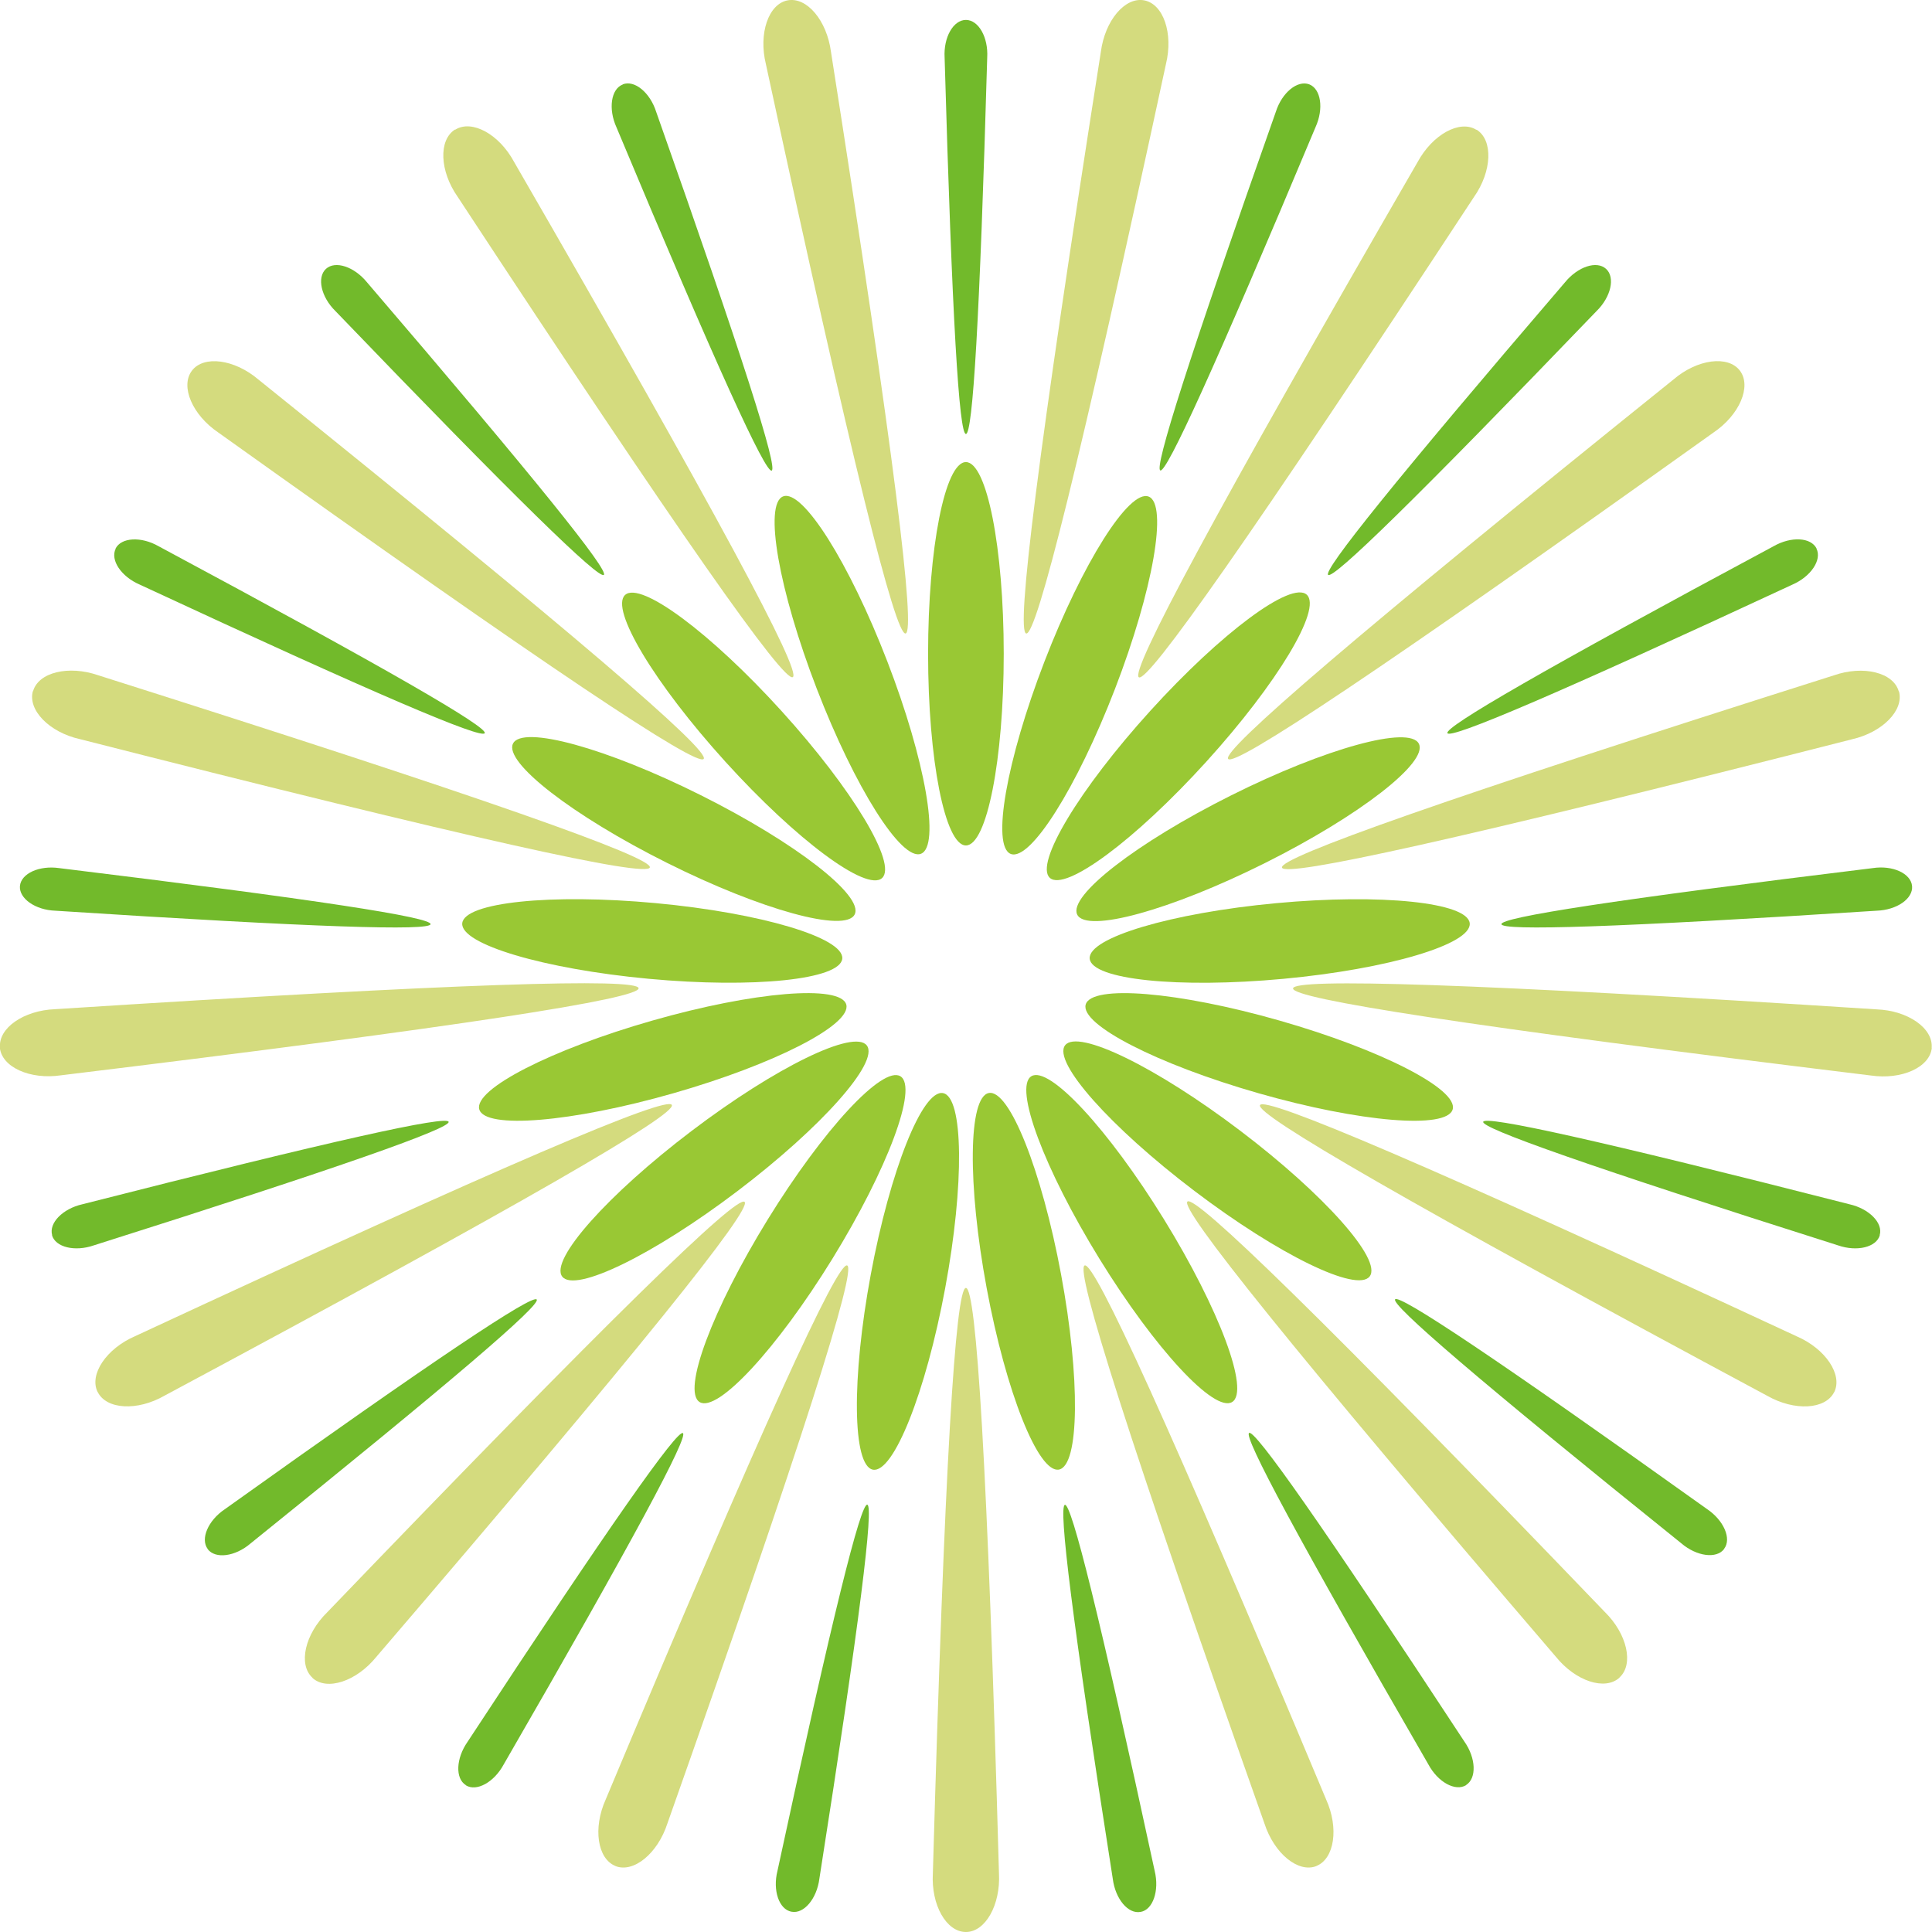
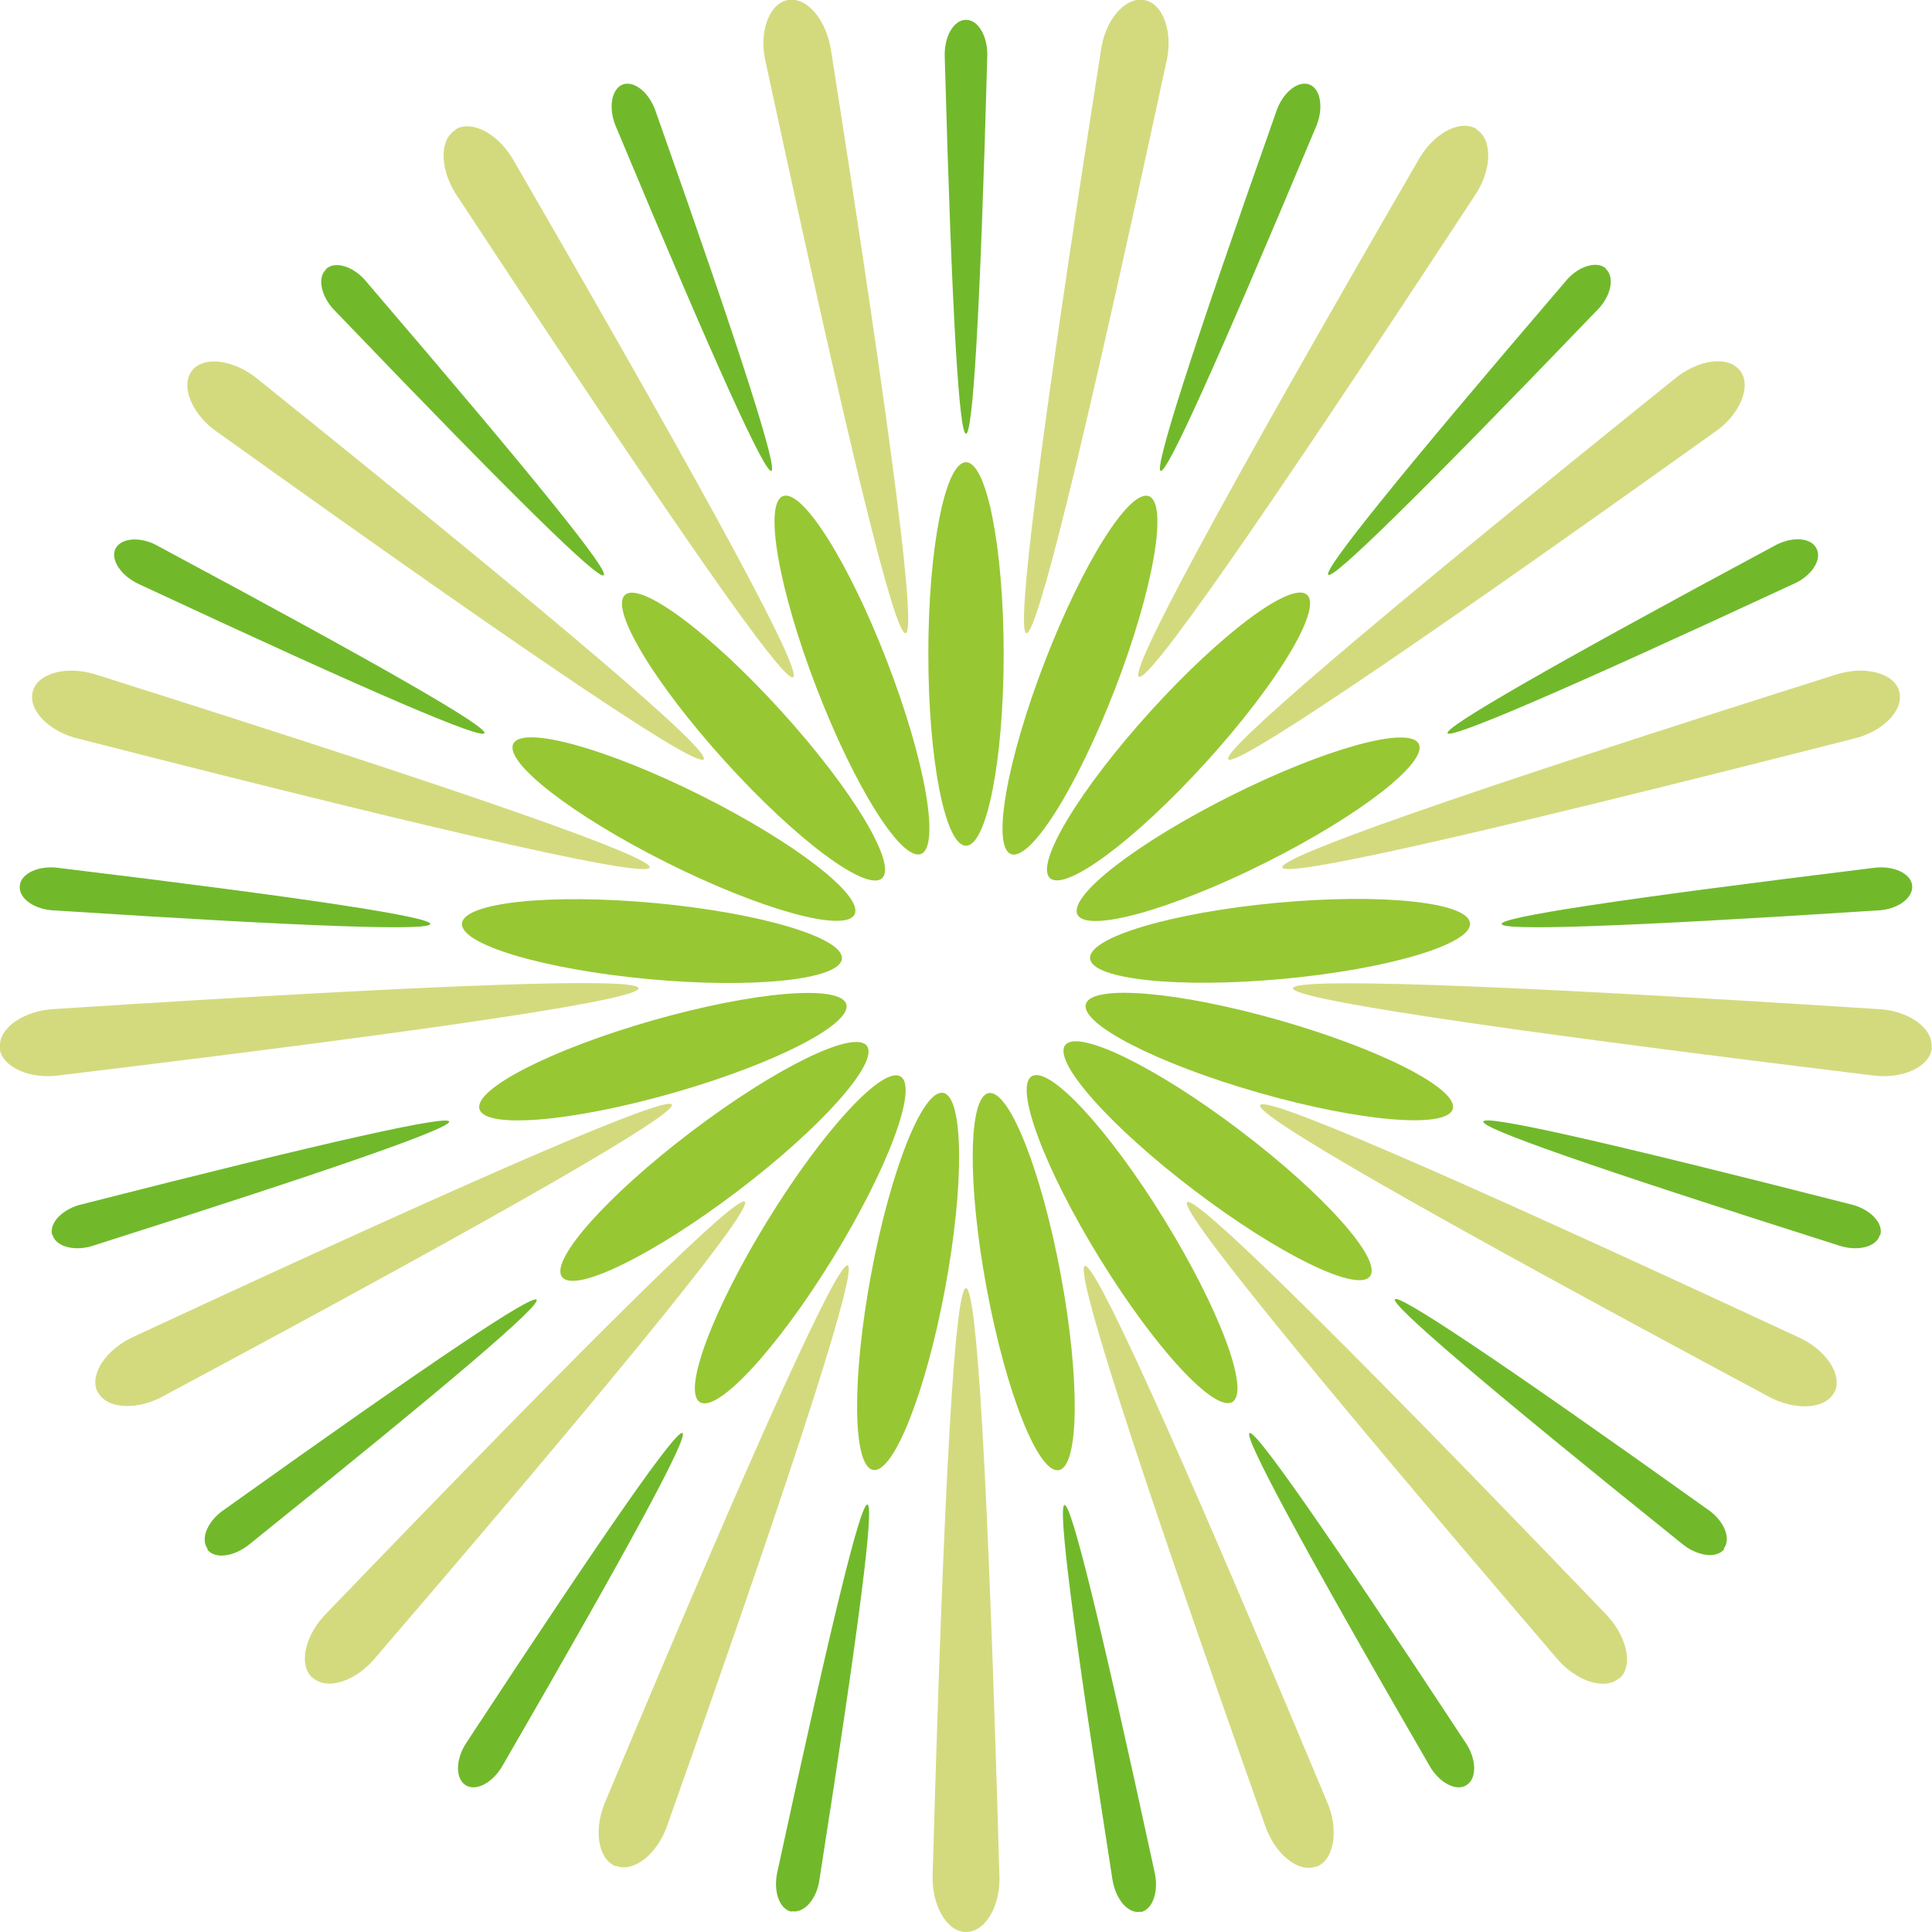
- <svg xmlns="http://www.w3.org/2000/svg" id="_图层_1" data-name="图层 1" viewBox="0 0 113.39 113.39">
-   <defs>
-     <style>
-       .cls-1 {
-         fill: #72ba2b;
-       }
- 
-       .cls-2 {
-         fill: #d4db7e;
-       }
- 
-       .cls-3 {
-         fill: #99c834;
-       }
-     </style>
-   </defs>
+ <svg xmlns="http://www.w3.org/2000/svg" id="a" data-name="图层 1" width="40" height="40" viewBox="0 0 40 40">
  <g>
-     <path class="cls-2" d="M56.69,113.39c-1.15,0-2.05-1.59-1.94-3.44.68-23.96,1.33-34.36,1.94-34.36s1.27,10.41,1.94,34.36c.1,1.85-.8,3.44-1.94,3.44Z" />
-     <path class="cls-2" d="M36.13,109.52c-1.07-.42-1.34-2.23-.58-3.91,9.25-22.09,13.6-31.56,14.17-31.34s-2.56,10.16-10.55,32.75c-.57,1.76-1.98,2.92-3.05,2.5Z" />
-     <path class="cls-2" d="M18.34,98.47c-.85-.78-.45-2.56.87-3.85,16.57-17.25,24.03-24.5,24.49-24.08s-6.05,8.55-21.62,26.71c-1.16,1.43-2.89,2-3.74,1.23Z" />
-     <path class="cls-2" d="M5.73,81.7c-.51-1.03.51-2.55,2.2-3.28,21.66-10.07,31.22-14.13,31.5-13.57s-8.71,5.78-29.77,17.06c-1.6.92-3.42.82-3.93-.22Z" />
-     <path class="cls-2" d="M0,61.49c-.11-1.15,1.39-2.19,3.23-2.26,23.82-1.53,34.2-1.84,34.25-1.23s-10.2,2.23-33.9,5.11c-1.82.27-3.48-.48-3.59-1.63Z" />
-     <path class="cls-2" d="M1.94,40.57c.31-1.11,2.08-1.54,3.82-.94,22.76,7.21,32.55,10.69,32.38,11.28-.17.6-10.31-1.63-33.45-7.53-1.8-.4-3.07-1.71-2.76-2.82Z" />
-     <path class="cls-2" d="M11.26,21.76c.69-.92,2.5-.68,3.9.51,18.63,14.98,26.51,21.77,26.14,22.27s-9.03-5.26-28.48-19.15c-1.53-1.03-2.25-2.71-1.56-3.63Z" />
-     <path class="cls-2" d="M26.72,7.61h0c.98-.61,2.58.27,3.45,1.89,11.98,20.73,16.89,29.92,16.36,30.24s-6.53-8.18-19.67-28.19c-1.06-1.51-1.13-3.34-.15-3.95Z" />
-     <path class="cls-2" d="M46.23.02h0c1.13-.21,2.3,1.19,2.54,3.02,3.72,23.67,4.98,34.02,4.38,34.14s-3.15-10-8.2-33.42c-.44-1.79.15-3.53,1.28-3.74Z" />
-     <path class="cls-2" d="M67.15.02h0c1.13.21,1.72,1.94,1.28,3.74-5.05,23.42-7.59,33.53-8.2,33.42-.61-.11.66-10.46,4.38-34.14.24-1.83,1.41-3.23,2.54-3.02Z" />
-     <path class="cls-2" d="M86.66,7.61c.98.61.91,2.44-.15,3.95-13.14,20.01-19.14,28.52-19.67,28.19s4.38-9.52,16.36-30.24c.88-1.62,2.48-2.5,3.45-1.89Z" />
-     <path class="cls-2" d="M102.12,21.76h0c.69.92-.03,2.6-1.56,3.63-19.45,13.89-28.11,19.65-28.48,19.15s7.51-7.29,26.14-22.27c1.4-1.2,3.21-1.43,3.9-.51Z" />
-     <path class="cls-2" d="M111.45,40.57c.31,1.11-.96,2.41-2.76,2.82-23.13,5.9-33.28,8.12-33.45,7.53s9.62-4.07,32.38-11.28c1.74-.61,3.51-.17,3.82.94Z" />
-     <path class="cls-2" d="M113.38,61.49h0c-.11,1.15-1.77,1.9-3.59,1.63-23.69-2.89-33.95-4.5-33.9-5.11s10.44-.31,34.25,1.23c1.84.07,3.33,1.11,3.23,2.26Z" />
-     <path class="cls-2" d="M107.65,81.7c-.51,1.03-2.33,1.13-3.93.22-21.05-11.29-30.04-16.51-29.77-17.06s9.84,3.5,31.5,13.57c1.69.73,2.71,2.25,2.2,3.28Z" />
-     <path class="cls-2" d="M95.05,98.46c-.85.78-2.58.21-3.74-1.23-15.57-18.16-22.07-26.29-21.62-26.71s7.92,6.83,24.49,24.08c1.32,1.29,1.72,3.08.87,3.85Z" />
-     <path class="cls-2" d="M77.26,109.52c-1.07.42-2.48-.74-3.05-2.5-7.99-22.59-11.13-32.52-10.55-32.75.58-.22,4.92,9.25,14.17,31.34.76,1.68.49,3.49-.58,3.91Z" />
+     <path d="M20,40c-.4,0-.72-.56-.69-1.21.24-8.45.47-12.12.69-12.12s.45,3.67.69,12.12c.04.65-.28,1.21-.69,1.21Z" fill="#d3da7e" />
+     <path d="M12.75,38.64c-.38-.15-.47-.79-.2-1.38,3.26-7.79,4.8-11.13,5-11.06s-.9,3.59-3.72,11.55c-.2.62-.7,1.03-1.08.88Z" fill="#d3da7e" />
+     <path d="M6.47,34.74c-.3-.27-.16-.9.31-1.36,5.85-6.08,8.48-8.64,8.64-8.5s-2.13,3.02-7.63,9.42c-.41.51-1.02.71-1.32.43Z" fill="#d3da7e" />
+     <path d="M2.02,28.82c-.18-.36.18-.9.78-1.16,7.64-3.55,11.02-4.98,11.11-4.79s-3.07,2.04-10.5,6.02c-.56.32-1.21.29-1.39-.08Z" fill="#d3da7e" />
+     <path d="M0,21.69c-.04-.4.49-.77,1.14-.8,8.4-.54,12.06-.65,12.08-.43s-3.6.79-11.96,1.8c-.64.1-1.23-.17-1.27-.57Z" fill="#d3da7e" />
+     <path d="M.68,14.31c.11-.39.74-.54,1.35-.33,8.03,2.54,11.48,3.77,11.42,3.98s-3.64-.57-11.8-2.66c-.63-.14-1.08-.6-.97-.99Z" fill="#d3da7e" />
+     <path d="M3.97,7.68c.24-.32.88-.24,1.38.18,6.57,5.28,9.35,7.68,9.22,7.86s-3.19-1.85-10.05-6.76c-.54-.36-.79-.96-.55-1.28Z" fill="#d3da7e" />
+     <path d="M9.43,2.68h0c.34-.21.91.1,1.22.67,4.23,7.31,5.96,10.55,5.77,10.67s-2.3-2.89-6.94-9.94c-.37-.53-.4-1.18-.05-1.39Z" fill="#d3da7e" />
+     <path d="M16.31,0h0c.4-.07.81.42.9,1.07,1.31,8.35,1.76,12,1.54,12.04s-1.11-3.53-2.89-11.79c-.16-.63.05-1.24.45-1.32Z" fill="#d3da7e" />
+     <path d="M23.69,0h0c.4.07.61.69.45,1.32-1.78,8.26-2.68,11.83-2.89,11.79s.23-3.69,1.54-12.04c.08-.65.5-1.14.9-1.07Z" fill="#d3da7e" />
+     <path d="M30.57,2.68c.34.21.32.86-.05,1.39-4.63,7.06-6.75,10.06-6.94,9.94s1.54-3.36,5.77-10.67c.31-.57.87-.88,1.22-.67Z" fill="#d3da7e" />
+     <path d="M36.03,7.68h0c.24.32-.01.92-.55,1.28-6.86,4.9-9.92,6.93-10.05,6.76s2.65-2.57,9.22-7.86c.5-.42,1.13-.51,1.38-.18Z" fill="#d3da7e" />
+     <path d="M39.32,14.31c.11.39-.34.85-.97.99-8.16,2.08-11.74,2.87-11.8,2.66s3.39-1.44,11.42-3.98c.61-.21,1.24-.06,1.35.33Z" fill="#d3da7e" />
+     <path d="M40,21.69h0c-.04.4-.62.67-1.27.57-8.36-1.02-11.98-1.59-11.96-1.8s3.68-.11,12.08.43c.65.02,1.18.39,1.14.8Z" fill="#d3da7e" />
+     <path d="M37.98,28.82c-.18.36-.82.4-1.39.08-7.43-3.98-10.6-5.82-10.5-6.02s3.47,1.24,11.11,4.79c.6.26.96.79.78,1.16Z" fill="#d3da7e" />
+     <path d="M33.53,34.74c-.3.27-.91.07-1.32-.43-5.49-6.41-7.79-9.28-7.63-9.42s2.79,2.41,8.64,8.5c.46.46.61,1.09.31,1.36Z" fill="#d3da7e" />
+     <path d="M27.26,38.64c-.38.15-.88-.26-1.08-.88-2.82-7.97-3.92-11.47-3.72-11.55s1.74,3.26,5,11.06c.27.59.17,1.23-.2,1.38Z" fill="#d3da7e" />
  </g>
  <g>
-     <path class="cls-1" d="M56.69,1.17c.74,0,1.32,1.02,1.25,2.21-.44,15.4-.85,22.09-1.25,22.09s-.81-6.69-1.25-22.09c-.07-1.19.51-2.21,1.25-2.21Z" />
-     <path class="cls-1" d="M76.84,4.95c.69.27.86,1.43.37,2.51-5.95,14.2-8.74,20.29-9.11,20.15s1.65-6.53,6.78-21.05c.36-1.13,1.27-1.87,1.96-1.61Z" />
-     <path class="cls-1" d="M94.26,15.78c.55.5.29,1.65-.56,2.48-10.66,11.09-15.45,15.75-15.75,15.48s3.89-5.5,13.9-17.17c.75-.92,1.86-1.29,2.41-.79Z" />
-     <path class="cls-1" d="M106.61,32.2c.33.66-.33,1.64-1.41,2.11-13.92,6.47-20.07,9.08-20.25,8.72s5.6-3.71,19.14-10.97c1.03-.59,2.2-.53,2.53.14Z" />
-     <path class="cls-1" d="M112.22,52c.07.74-.89,1.41-2.08,1.45-15.31.99-21.99,1.19-22.02.79s6.56-1.43,21.79-3.29c1.17-.18,2.24.31,2.31,1.05Z" />
-     <path class="cls-1" d="M110.33,72.49c-.2.71-1.34.99-2.46.6-14.63-4.64-20.93-6.87-20.82-7.25s6.63,1.04,21.5,4.84c1.15.26,1.98,1.1,1.77,1.81Z" />
-     <path class="cls-1" d="M101.19,90.91c-.44.59-1.61.44-2.51-.33-11.98-9.63-17.04-14-16.8-14.32s5.81,3.38,18.31,12.31c.98.66,1.45,1.74,1,2.33Z" />
-     <path class="cls-1" d="M86.05,104.77c-.63.39-1.66-.17-2.22-1.22-7.7-13.33-10.86-19.24-10.52-19.45s4.2,5.26,12.64,18.12c.68.97.72,2.15.1,2.54Z" />
-     <path class="cls-1" d="M66.94,112.21c-.73.14-1.48-.76-1.63-1.94-2.39-15.22-3.2-21.87-2.81-21.95.39-.07,2.02,6.43,5.27,21.49.28,1.15-.1,2.27-.82,2.4Z" />
-     <path class="cls-1" d="M46.45,112.2c-.73-.14-1.11-1.25-.82-2.4,3.25-15.06,4.88-21.56,5.27-21.49s-.42,6.73-2.81,21.95c-.15,1.18-.91,2.08-1.63,1.94Z" />
-     <path class="cls-1" d="M27.34,104.77c-.63-.39-.58-1.57.1-2.54,8.44-12.87,12.31-18.33,12.64-18.12s-2.82,6.12-10.52,19.45c-.56,1.04-1.59,1.61-2.22,1.22Z" />
-     <path class="cls-1" d="M12.19,90.91c-.44-.59.02-1.67,1-2.33,12.5-8.93,18.07-12.63,18.31-12.31.24.32-4.83,4.68-16.8,14.32-.9.77-2.06.92-2.51.33Z" />
-     <path class="cls-1" d="M3.06,72.49c-.2-.71.62-1.55,1.77-1.81,14.87-3.79,21.39-5.22,21.5-4.84.11.38-6.19,2.62-20.82,7.25-1.12.39-2.26.11-2.46-.6Z" />
-     <path class="cls-1" d="M1.17,52c.07-.74,1.14-1.22,2.31-1.05,15.23,1.86,21.83,2.89,21.79,3.29s-6.71.2-22.02-.79c-1.18-.04-2.14-.72-2.08-1.45Z" />
-     <path class="cls-1" d="M6.78,32.2c.33-.66,1.5-.73,2.53-.14,13.54,7.26,19.31,10.61,19.14,10.97-.18.36-6.33-2.25-20.25-8.72-1.09-.47-1.74-1.44-1.41-2.11Z" />
-     <path class="cls-1" d="M19.13,15.78c.55-.5,1.66-.13,2.41.79,10.01,11.68,14.19,16.9,13.9,17.17s-5.09-4.39-15.75-15.48c-.85-.83-1.1-1.98-.56-2.48Z" />
-     <path class="cls-1" d="M36.55,4.95c.69-.27,1.6.48,1.96,1.61,5.13,14.52,7.15,20.91,6.78,21.06-.37.14-3.17-5.94-9.11-20.15-.49-1.08-.32-2.25.37-2.51Z" />
+     <path d="M20,.41c.26,0,.46.36.44.78-.15,5.43-.3,7.79-.44,7.79s-.29-2.36-.44-7.79c-.02-.42.18-.78.44-.78Z" fill="#71b92b" />
+     <path d="M27.11,1.75c.24.09.3.51.13.89-2.1,5.01-3.08,7.16-3.21,7.11s.58-2.31,2.39-7.43c.13-.4.45-.66.69-.57Z" fill="#71b92b" />
+     <path d="M33.25,5.57c.19.18.1.58-.2.87-3.76,3.91-5.45,5.56-5.55,5.46s1.37-1.94,4.9-6.06c.26-.33.66-.45.85-.28Z" fill="#71b92b" />
+     <path d="M37.61,11.36c.12.23-.11.58-.5.74-4.91,2.28-7.08,3.2-7.14,3.08s1.98-1.31,6.75-3.87c.36-.21.78-.19.89.05Z" fill="#71b92b" />
+     <path d="M39.59,18.34c.02.26-.32.5-.73.51-5.4.35-7.76.42-7.77.28s2.31-.5,7.69-1.16c.41-.06.79.11.81.37Z" fill="#71b92b" />
+     <path d="M38.92,25.57c-.07.25-.47.35-.87.21-5.16-1.64-7.38-2.42-7.34-2.56s2.34.37,7.59,1.71c.41.09.7.39.63.64Z" fill="#71b92b" />
+     <path d="M35.7,32.07c-.16.21-.57.15-.89-.12-4.23-3.4-6.01-4.94-5.93-5.05s2.05,1.19,6.46,4.34c.35.23.51.61.35.82Z" fill="#71b92b" />
+     <path d="M30.36,36.96c-.22.14-.58-.06-.78-.43-2.72-4.7-3.83-6.79-3.71-6.86s1.48,1.86,4.46,6.39c.24.34.26.76.03.9Z" fill="#71b92b" />
+     <path d="M23.61,39.58c-.26.05-.52-.27-.58-.68-.84-5.37-1.13-7.72-.99-7.74s.71,2.27,1.86,7.58c.1.41-.03.8-.29.85Z" fill="#71b92b" />
+     <path d="M16.39,39.58c-.26-.05-.39-.44-.29-.85,1.15-5.31,1.72-7.61,1.86-7.58s-.15,2.37-.99,7.74c-.05.42-.32.73-.58.68Z" fill="#71b92b" />
+     <path d="M9.64,36.96c-.22-.14-.21-.55.03-.9,2.98-4.54,4.34-6.47,4.46-6.39s-.99,2.16-3.71,6.86c-.2.37-.56.57-.78.43Z" fill="#71b92b" />
+     <path d="M4.3,32.07c-.16-.21,0-.59.35-.82,4.41-3.15,6.38-4.46,6.46-4.34s-1.7,1.65-5.93,5.05c-.32.27-.73.33-.89.12Z" fill="#71b92b" />
+     <path d="M1.08,25.57c-.07-.25.22-.55.63-.64,5.25-1.34,7.55-1.84,7.59-1.71s-2.18.92-7.34,2.56c-.39.14-.8.04-.87-.21Z" fill="#71b92b" />
+     <path d="M.41,18.34c.02-.26.4-.43.81-.37,5.37.65,7.7,1.02,7.69,1.16s-2.37.07-7.77-.28c-.42-.01-.76-.25-.73-.51Z" fill="#71b92b" />
+     <path d="M2.39,11.36c.12-.23.53-.26.89-.05,4.78,2.56,6.81,3.74,6.75,3.87s-2.23-.79-7.14-3.08c-.38-.17-.61-.51-.5-.74Z" fill="#71b92b" />
+     <path d="M6.75,5.57c.19-.18.59-.05.85.28,3.53,4.12,5.01,5.96,4.9,6.06s-1.8-1.55-5.55-5.46c-.3-.29-.39-.7-.2-.87Z" fill="#71b92b" />
+     <path d="M12.89,1.75c.24-.09.56.17.69.57,1.81,5.12,2.52,7.38,2.39,7.43s-1.12-2.1-3.21-7.11c-.17-.38-.11-.79.13-.89Z" fill="#71b92b" />
  </g>
  <g>
-     <ellipse class="cls-3" cx="56.69" cy="38.37" rx="2.22" ry="11.25" />
-     <ellipse class="cls-3" cx="63.37" cy="39.62" rx="11.24" ry="2.22" transform="translate(3.6 84.5) rotate(-68.91)" />
-     <ellipse class="cls-3" cx="69.15" cy="43.22" rx="11.22" ry="2.22" transform="translate(-9.32 65.38) rotate(-47.78)" />
-     <ellipse class="cls-3" cx="73.25" cy="48.66" rx="11.21" ry="2.22" transform="translate(-14.03 37.91) rotate(-26.57)" />
-     <ellipse class="cls-3" cx="75.11" cy="55.23" rx="11.2" ry="2.23" transform="translate(-4.8 7.2) rotate(-5.32)" />
-     <ellipse class="cls-3" cx="74.48" cy="62.03" rx="2.22" ry="11.2" transform="translate(-5.62 116.6) rotate(-74.05)" />
-     <ellipse class="cls-3" cx="71.45" cy="68.14" rx="2.22" ry="11.22" transform="translate(-26.02 83.88) rotate(-52.82)" />
-     <ellipse class="cls-3" cx="66.43" cy="72.73" rx="2.22" ry="11.23" transform="translate(-28.29 45.67) rotate(-31.65)" />
-     <ellipse class="cls-3" cx="60.09" cy="75.2" rx="2.22" ry="11.24" transform="translate(-12.74 12.26) rotate(-10.54)" />
-     <ellipse class="cls-3" cx="53.29" cy="75.2" rx="11.24" ry="2.22" transform="translate(-30.39 113.84) rotate(-79.46)" />
-     <ellipse class="cls-3" cx="46.96" cy="72.73" rx="11.23" ry="2.22" transform="translate(-39.6 74.54) rotate(-58.35)" />
-     <ellipse class="cls-3" cx="41.93" cy="68.14" rx="11.22" ry="2.22" transform="translate(-32.65 39.19) rotate(-37.18)" />
-     <ellipse class="cls-3" cx="38.9" cy="62.03" rx="11.2" ry="2.22" transform="translate(-15.55 13.08) rotate(-15.95)" />
-     <ellipse class="cls-3" cx="38.28" cy="55.23" rx="2.23" ry="11.2" transform="translate(-20.26 88.22) rotate(-84.68)" />
-     <ellipse class="cls-3" cx="40.14" cy="48.66" rx="2.22" ry="11.21" transform="translate(-21.34 62.79) rotate(-63.43)" />
-     <ellipse class="cls-3" cx="44.23" cy="43.22" rx="2.22" ry="11.22" transform="translate(-17.57 40.94) rotate(-42.22)" />
-     <ellipse class="cls-3" cx="50.01" cy="39.62" rx="2.22" ry="11.24" transform="translate(-10.91 20.65) rotate(-21.09)" />
+     <ellipse cx="20" cy="13.54" rx=".78" ry="3.97" fill="#98c734" />
+     <ellipse cx="22.36" cy="13.98" rx="3.97" ry=".78" transform="translate(1.27 29.81) rotate(-68.91)" fill="#98c734" />
+     <ellipse cx="24.4" cy="15.25" rx="3.96" ry=".78" transform="translate(-3.29 23.07) rotate(-47.78)" fill="#98c734" />
+     <ellipse cx="25.84" cy="17.17" rx="3.95" ry=".78" transform="translate(-4.95 13.37) rotate(-26.57)" fill="#98c734" />
+     <ellipse cx="26.5" cy="19.48" rx="3.95" ry=".79" transform="translate(-1.69 2.54) rotate(-5.32)" fill="#98c734" />
+     <ellipse cx="26.28" cy="21.88" rx=".78" ry="3.95" transform="translate(-1.98 41.13) rotate(-74.05)" fill="#98c734" />
+     <ellipse cx="25.21" cy="24.04" rx=".78" ry="3.96" transform="translate(-9.18 29.59) rotate(-52.82)" fill="#98c734" />
+     <ellipse cx="23.44" cy="25.66" rx=".78" ry="3.96" transform="translate(-9.98 16.11) rotate(-31.65)" fill="#98c734" />
+     <ellipse cx="21.2" cy="26.53" rx=".78" ry="3.97" transform="translate(-4.5 4.33) rotate(-10.54)" fill="#98c734" />
+     <ellipse cx="18.8" cy="26.53" rx="3.97" ry=".78" transform="translate(-10.72 40.16) rotate(-79.46)" fill="#98c734" />
+     <ellipse cx="16.57" cy="25.66" rx="3.96" ry=".78" transform="translate(-13.97 26.3) rotate(-58.35)" fill="#98c734" />
+     <ellipse cx="14.79" cy="24.04" rx="3.96" ry=".78" transform="translate(-11.52 13.83) rotate(-37.18)" fill="#98c734" />
+     <ellipse cx="13.72" cy="21.88" rx="3.95" ry=".78" transform="translate(-5.48 4.61) rotate(-15.95)" fill="#98c734" />
+     <ellipse cx="13.5" cy="19.48" rx=".79" ry="3.95" transform="translate(-7.15 31.12) rotate(-84.68)" fill="#98c734" />
+     <ellipse cx="14.16" cy="17.17" rx=".78" ry="3.95" transform="translate(-7.53 22.15) rotate(-63.43)" fill="#98c734" />
+     <ellipse cx="15.6" cy="15.25" rx=".78" ry="3.96" transform="translate(-6.2 14.44) rotate(-42.22)" fill="#98c734" />
+     <ellipse cx="17.64" cy="13.98" rx=".78" ry="3.97" transform="translate(-3.85 7.28) rotate(-21.09)" fill="#98c734" />
  </g>
</svg>
